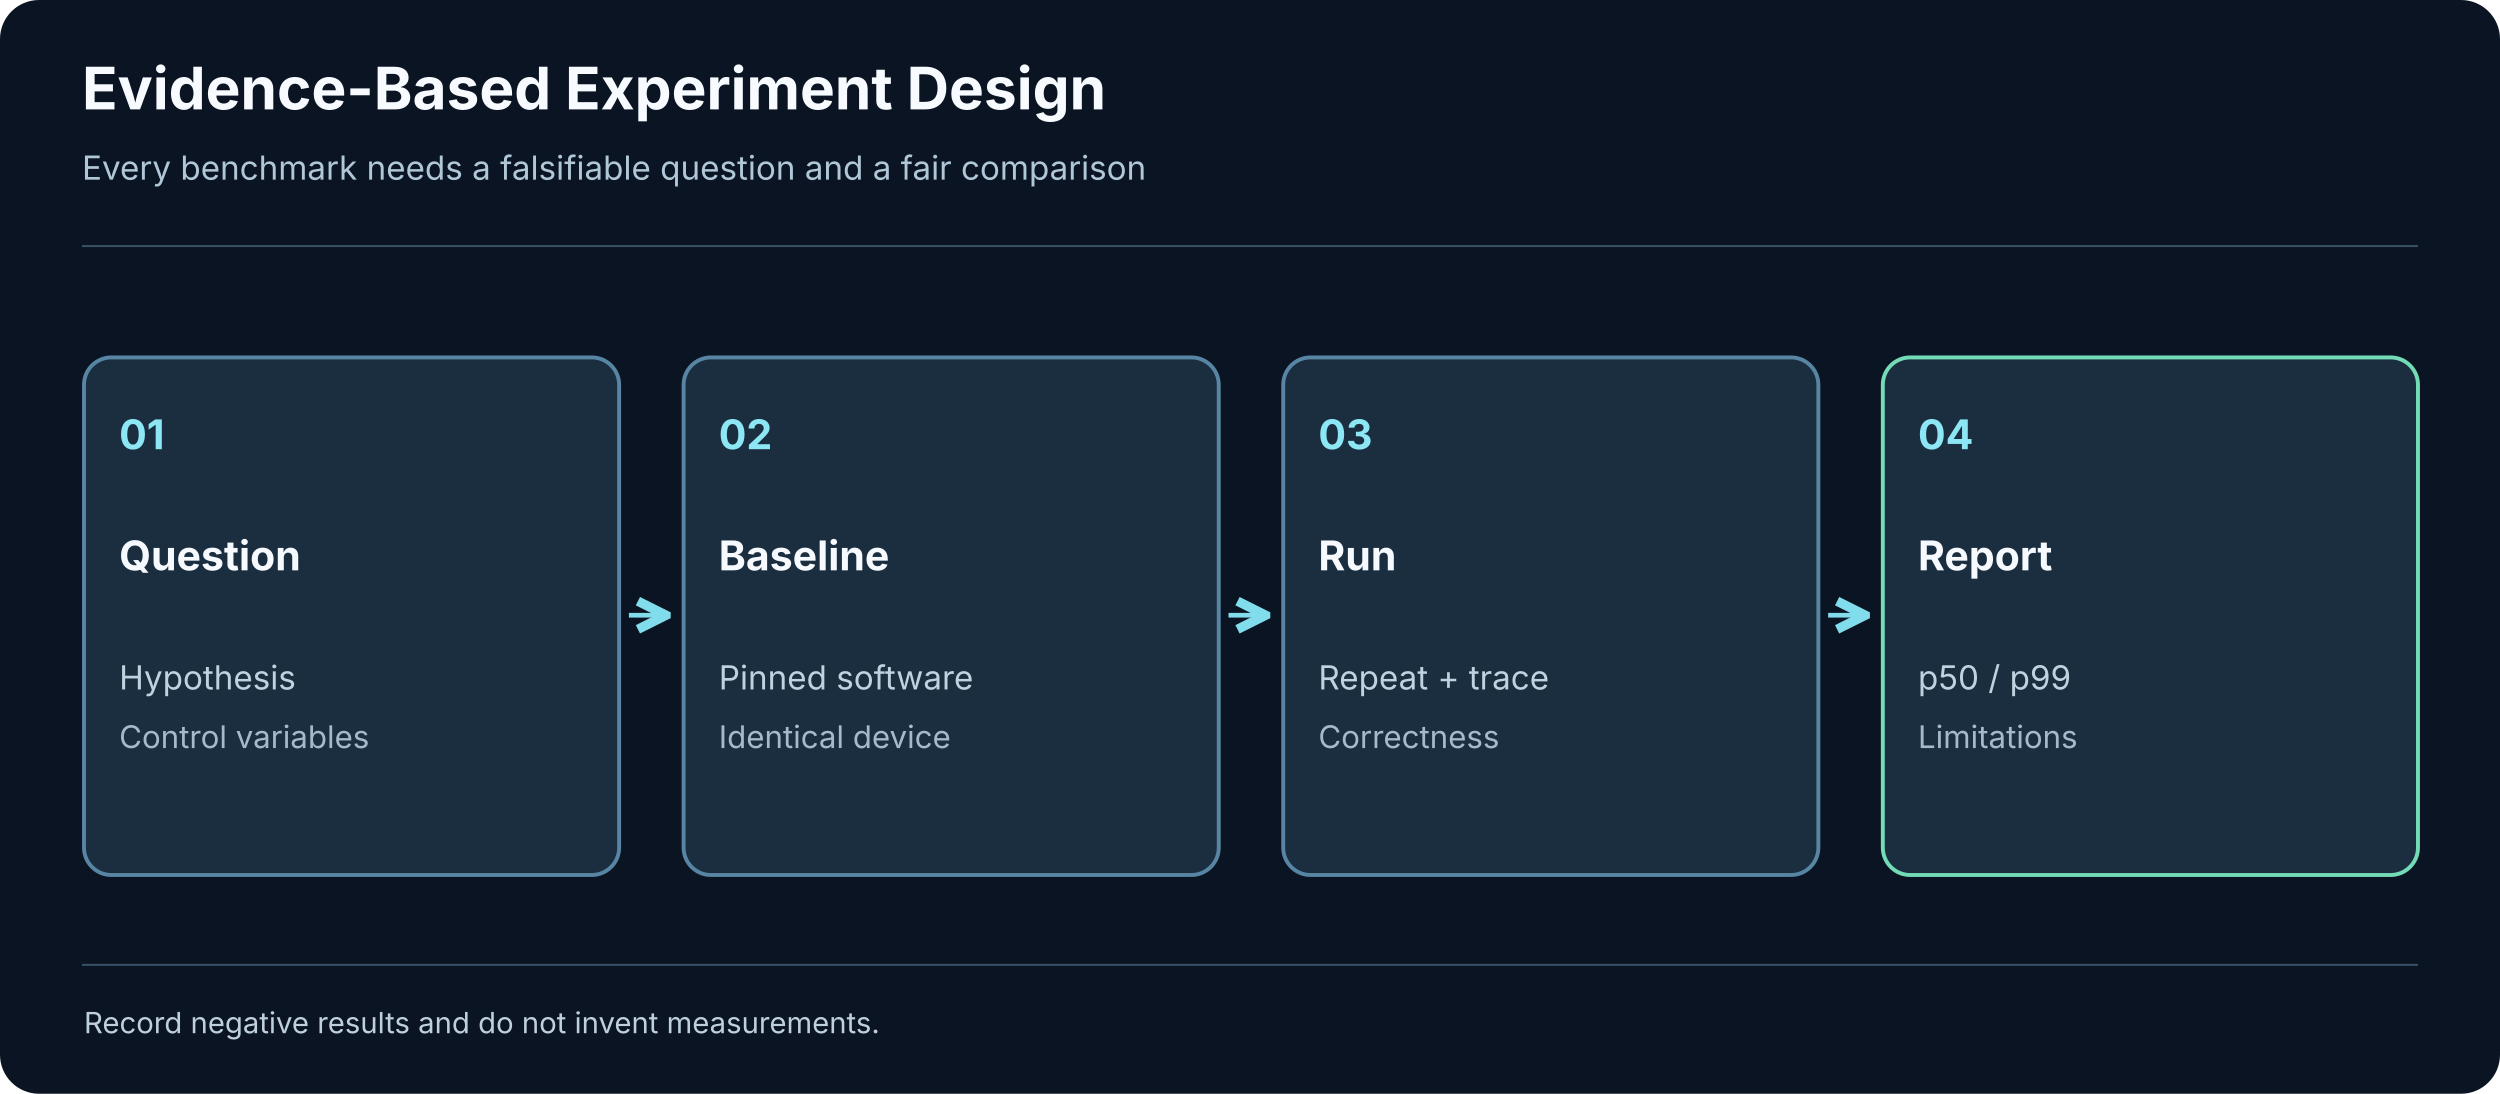
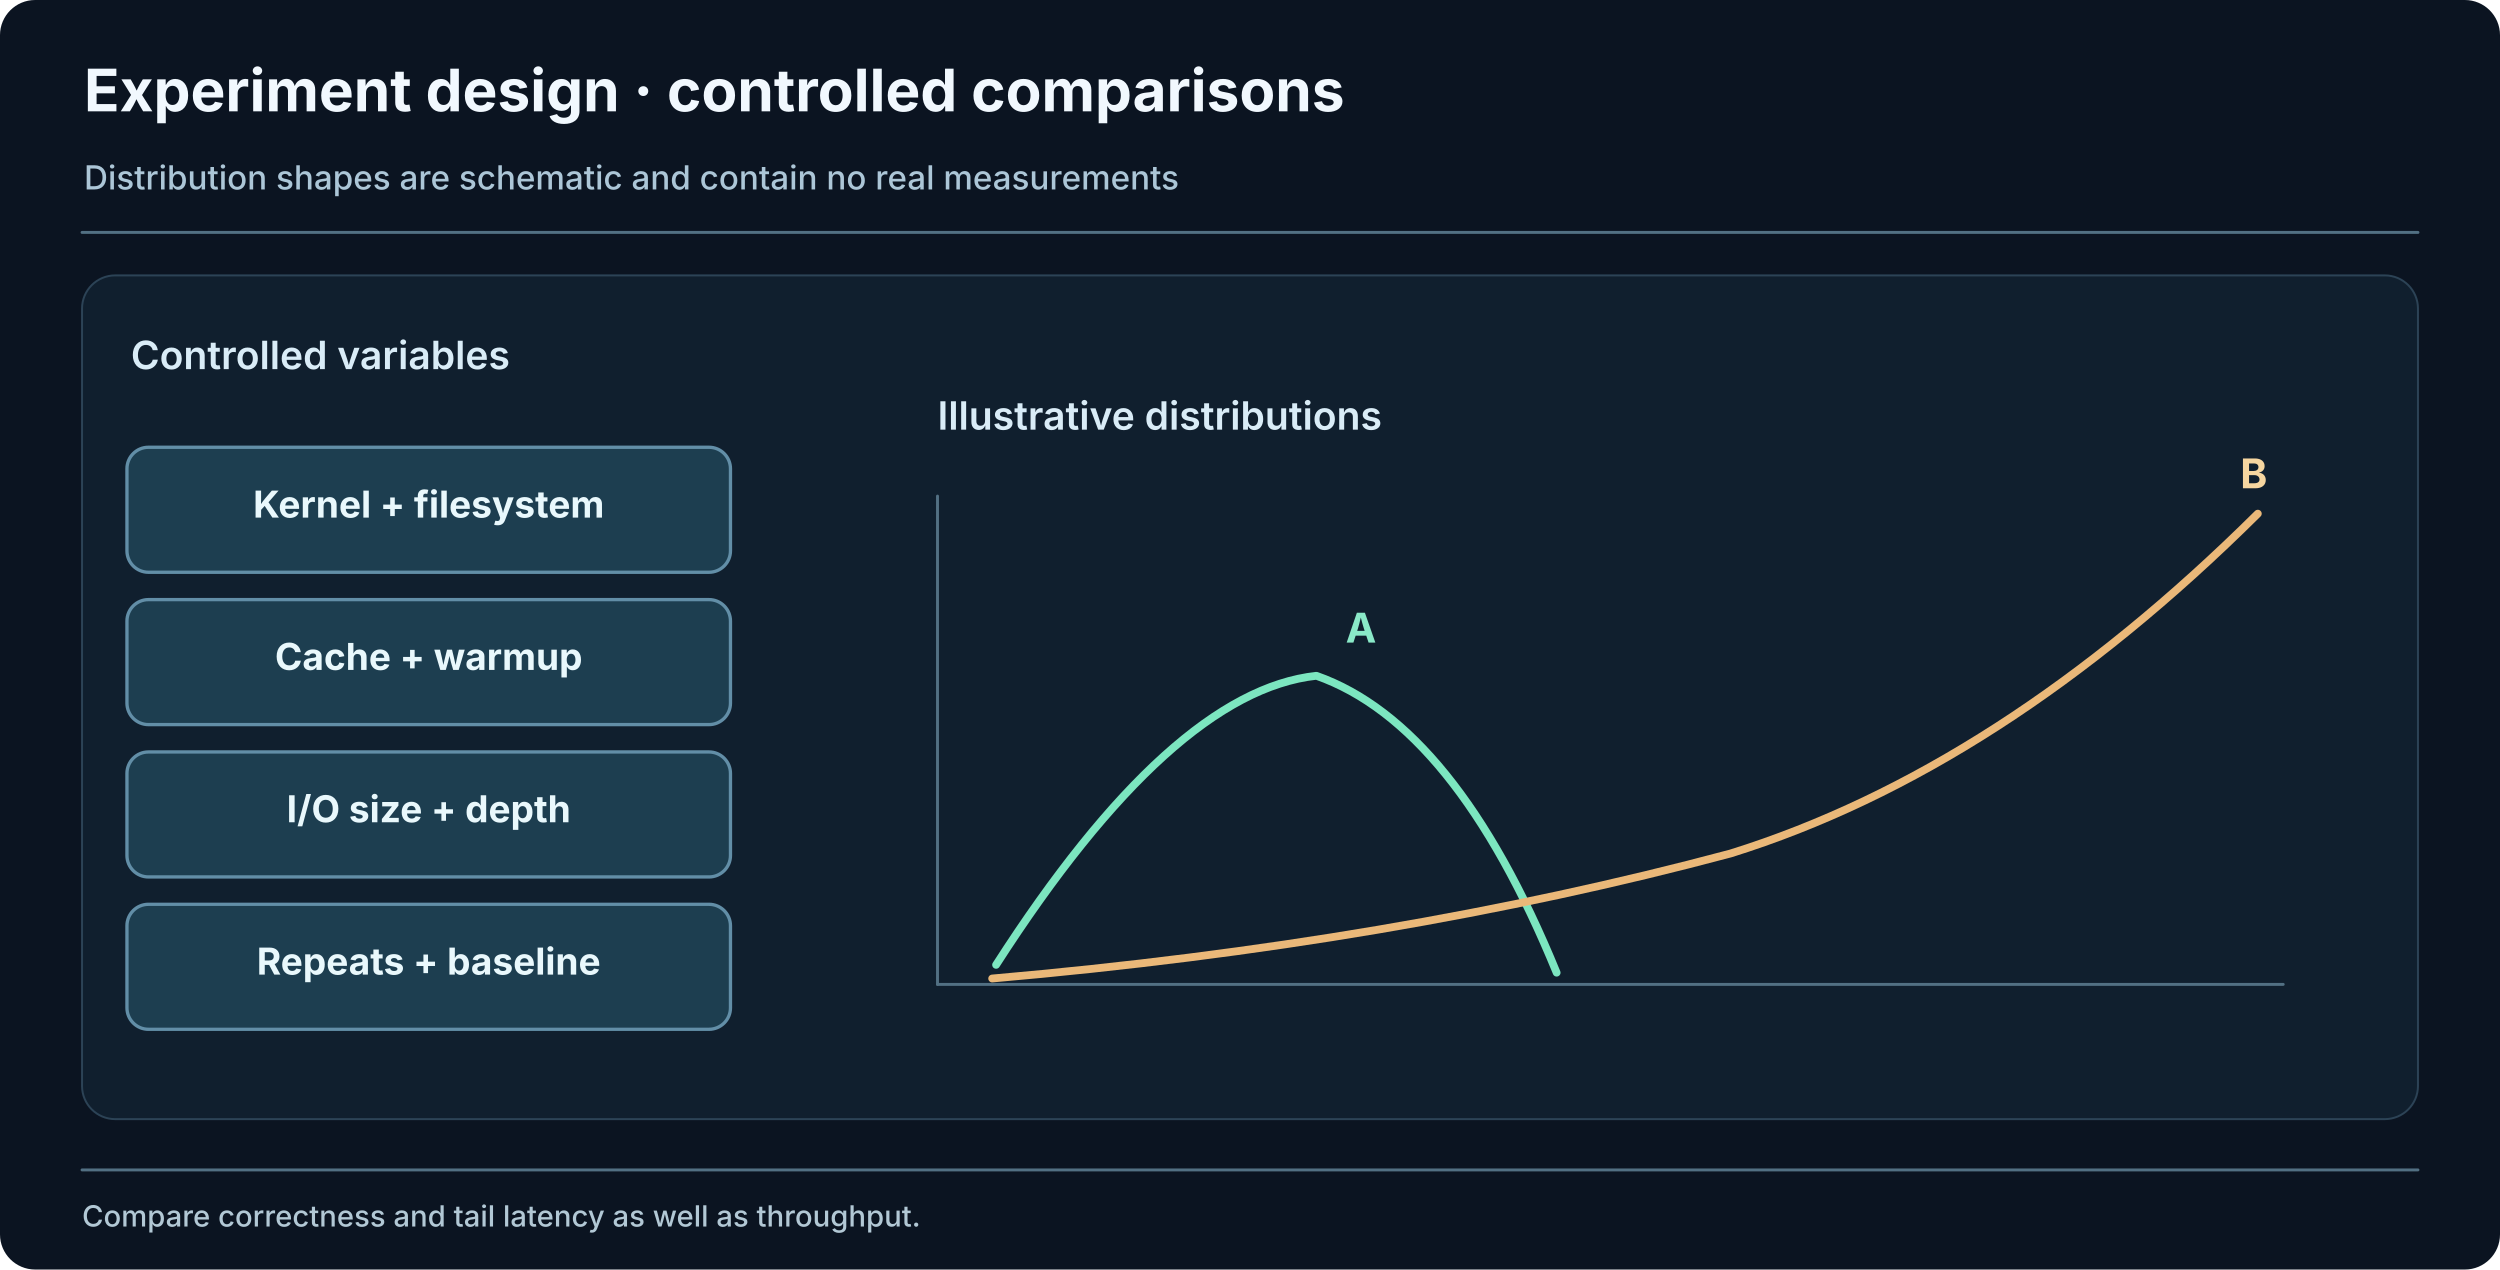
- <svg xmlns="http://www.w3.org/2000/svg" viewBox="0 0 1280 560" role="img" aria-label="Evidence-Based Experiment Design">
-   <rect width="1280" height="560" rx="20" fill="#0b1422" />
+ <svg xmlns="http://www.w3.org/2000/svg" viewBox="0 0 1280 650" role="img" aria-labelledby="t d">
  <defs>
    <marker id="a" markerWidth="8" markerHeight="8" refX="7" refY="4" orient="auto">
-       <path d="M1 1L7 4L1 7" stroke="#81ddec" stroke-width="2" fill="none" />
+       <path d="M0 1L7 4L0 7" fill="none" stroke="#76c9d3" stroke-width="1.8" />
    </marker>
  </defs>
-   <text x="42" y="56" font-family="Inter,Arial,sans-serif" font-size="30" fill="#f7faff" font-weight="700">Evidence-Based Experiment Design</text>
-   <text x="42" y="92" font-family="Inter,Arial,sans-serif" font-size="17" fill="#b0c7d8">Every benchmark needs a falsifiable question and a fair comparison</text>
-   <path d="M42 126H1238" stroke="#385269" />
-   <rect x="43" y="183" width="274" height="265" rx="14" fill="#1a2e40" stroke="#5785a3" stroke-width="2" />
-   <text x="61" y="230" font-family="Inter,Arial,sans-serif" font-size="21" fill="#8de6f3" font-weight="700">01</text>
-   <text x="61" y="292" font-family="Inter,Arial,sans-serif" font-size="21" fill="#f6faff" font-weight="650">Question</text>
-   <text x="61" y="353" font-family="Inter,Arial,sans-serif" font-size="17" fill="#bfd2df">Hypothesis</text>
-   <text x="61" y="383" font-family="Inter,Arial,sans-serif" font-size="16" fill="#a4baca">Control variables</text>
-   <path d="M322 315H341" stroke="#81ddec" stroke-width="2.4" marker-end="url(#a)" />
-   <rect x="350" y="183" width="274" height="265" rx="14" fill="#1a2e40" stroke="#5785a3" stroke-width="2" />
-   <text x="368" y="230" font-family="Inter,Arial,sans-serif" font-size="21" fill="#8de6f3" font-weight="700">02</text>
-   <text x="368" y="292" font-family="Inter,Arial,sans-serif" font-size="21" fill="#f6faff" font-weight="650">Baseline</text>
-   <text x="368" y="353" font-family="Inter,Arial,sans-serif" font-size="17" fill="#bfd2df">Pinned software</text>
-   <text x="368" y="383" font-family="Inter,Arial,sans-serif" font-size="16" fill="#a4baca">Identical device</text>
-   <path d="M629 315H648" stroke="#81ddec" stroke-width="2.4" marker-end="url(#a)" />
-   <rect x="657" y="183" width="274" height="265" rx="14" fill="#1a2e40" stroke="#5785a3" stroke-width="2" />
-   <text x="675" y="230" font-family="Inter,Arial,sans-serif" font-size="21" fill="#8de6f3" font-weight="700">03</text>
-   <text x="675" y="292" font-family="Inter,Arial,sans-serif" font-size="21" fill="#f6faff" font-weight="650">Run</text>
-   <text x="675" y="353" font-family="Inter,Arial,sans-serif" font-size="17" fill="#bfd2df">Repeat + trace</text>
-   <text x="675" y="383" font-family="Inter,Arial,sans-serif" font-size="16" fill="#a4baca">Correctness</text>
-   <path d="M936 315H955" stroke="#81ddec" stroke-width="2.4" marker-end="url(#a)" />
-   <rect x="964" y="183" width="274" height="265" rx="14" fill="#1a2e40" stroke="#73dcb7" stroke-width="2" />
-   <text x="982" y="230" font-family="Inter,Arial,sans-serif" font-size="21" fill="#8de6f3" font-weight="700">04</text>
-   <text x="982" y="292" font-family="Inter,Arial,sans-serif" font-size="21" fill="#f6faff" font-weight="650">Report</text>
-   <text x="982" y="353" font-family="Inter,Arial,sans-serif" font-size="17" fill="#bfd2df">p50 / p99</text>
-   <text x="982" y="383" font-family="Inter,Arial,sans-serif" font-size="16" fill="#a4baca">Limitations</text>
-   <path d="M42 494H1238" stroke="#385269" />
-   <text x="43" y="529" font-family="Inter,Arial,sans-serif" font-size="15" fill="#bfd0dd">Record negative results and do not invent measurements.</text>
+   <rect width="1280" height="650" rx="18" fill="#0b1421" />
+   <rect x="42" y="141" width="1196" height="432" rx="17" fill="#101f2e" stroke="#2c4356" />
+   <text x="43" y="57" text-anchor="start" font-family="Inter,Noto Sans KR,Arial,sans-serif" font-size="30" font-weight="700" fill="#f1f8fe">Experiment design · controlled comparisons</text>
+   <text x="43" y="97" text-anchor="start" font-family="Inter,Noto Sans KR,Arial,sans-serif" font-size="17" font-weight="500" fill="#acc6d7">Distribution shapes are schematic and contain no real measurements</text>
+   <path d="M42 119L1238 119" fill="none" stroke="#527083" stroke-width="1.5" stroke-linecap="round" stroke-linejoin="round" />
+   <text x="67" y="189" text-anchor="start" font-family="Inter,Noto Sans KR,Arial,sans-serif" font-size="20" font-weight="600" fill="#d9ecf7">Controlled variables</text>
+   <rect x="65" y="229" width="309" height="64" rx="11" fill="#1d3e50" stroke="#628ea7" stroke-width="1.7" />
+   <text x="219.5" y="265" text-anchor="middle" font-family="Inter,Noto Sans KR,Arial,sans-serif" font-size="19" font-weight="650" fill="#e9f8fc">Kernel + filesystem</text>
+   <rect x="65" y="307" width="309" height="64" rx="11" fill="#1d3e50" stroke="#628ea7" stroke-width="1.7" />
+   <text x="219.5" y="343" text-anchor="middle" font-family="Inter,Noto Sans KR,Arial,sans-serif" font-size="19" font-weight="650" fill="#e9f8fc">Cache + warmup</text>
+   <rect x="65" y="385" width="309" height="64" rx="11" fill="#1d3e50" stroke="#628ea7" stroke-width="1.7" />
+   <text x="219.5" y="421" text-anchor="middle" font-family="Inter,Noto Sans KR,Arial,sans-serif" font-size="19" font-weight="650" fill="#e9f8fc">I/O size + depth</text>
+   <rect x="65" y="463" width="309" height="64" rx="11" fill="#1d3e50" stroke="#628ea7" stroke-width="1.7" />
+   <text x="219.5" y="499" text-anchor="middle" font-family="Inter,Noto Sans KR,Arial,sans-serif" font-size="19" font-weight="650" fill="#e9f8fc">Repeats + baseline</text>
+   <text x="480" y="220" text-anchor="start" font-family="Inter,Noto Sans KR,Arial,sans-serif" font-size="20" font-weight="600" fill="#d9ecf7">Illustrative distributions</text>
+   <path d="M480 504L1169 504" fill="none" stroke="#527083" stroke-width="1.5" stroke-linecap="round" stroke-linejoin="round" />
+   <path d="M480 254L480 504" fill="none" stroke="#527083" stroke-width="1.5" stroke-linecap="round" stroke-linejoin="round" />
+   <path d="M510 494Q600 354 674 346Q745 371 797 498" fill="none" stroke="#7ce6c0" stroke-width="4" stroke-linecap="round" stroke-linejoin="round" />
+   <path d="M508 501Q714 483 886 437Q1024 394 1156 263" fill="none" stroke="#eab879" stroke-width="4" stroke-linecap="round" stroke-linejoin="round" />
+   <text x="689" y="329" text-anchor="start" font-family="Inter,Noto Sans KR,Arial,sans-serif" font-size="21" font-weight="700" fill="#8ae9c8">A</text>
+   <text x="1147" y="250" text-anchor="start" font-family="Inter,Noto Sans KR,Arial,sans-serif" font-size="21" font-weight="700" fill="#f6d6a0">B</text>
+   <path d="M42 599L1238 599" fill="none" stroke="#527083" stroke-width="1.5" stroke-linecap="round" stroke-linejoin="round" />
+   <text x="42" y="628" text-anchor="start" font-family="Inter,Noto Sans KR,Arial,sans-serif" font-size="15" font-weight="500" fill="#b2c8d5">Compare correctness and tail latency as well as throughput.</text>
</svg>
